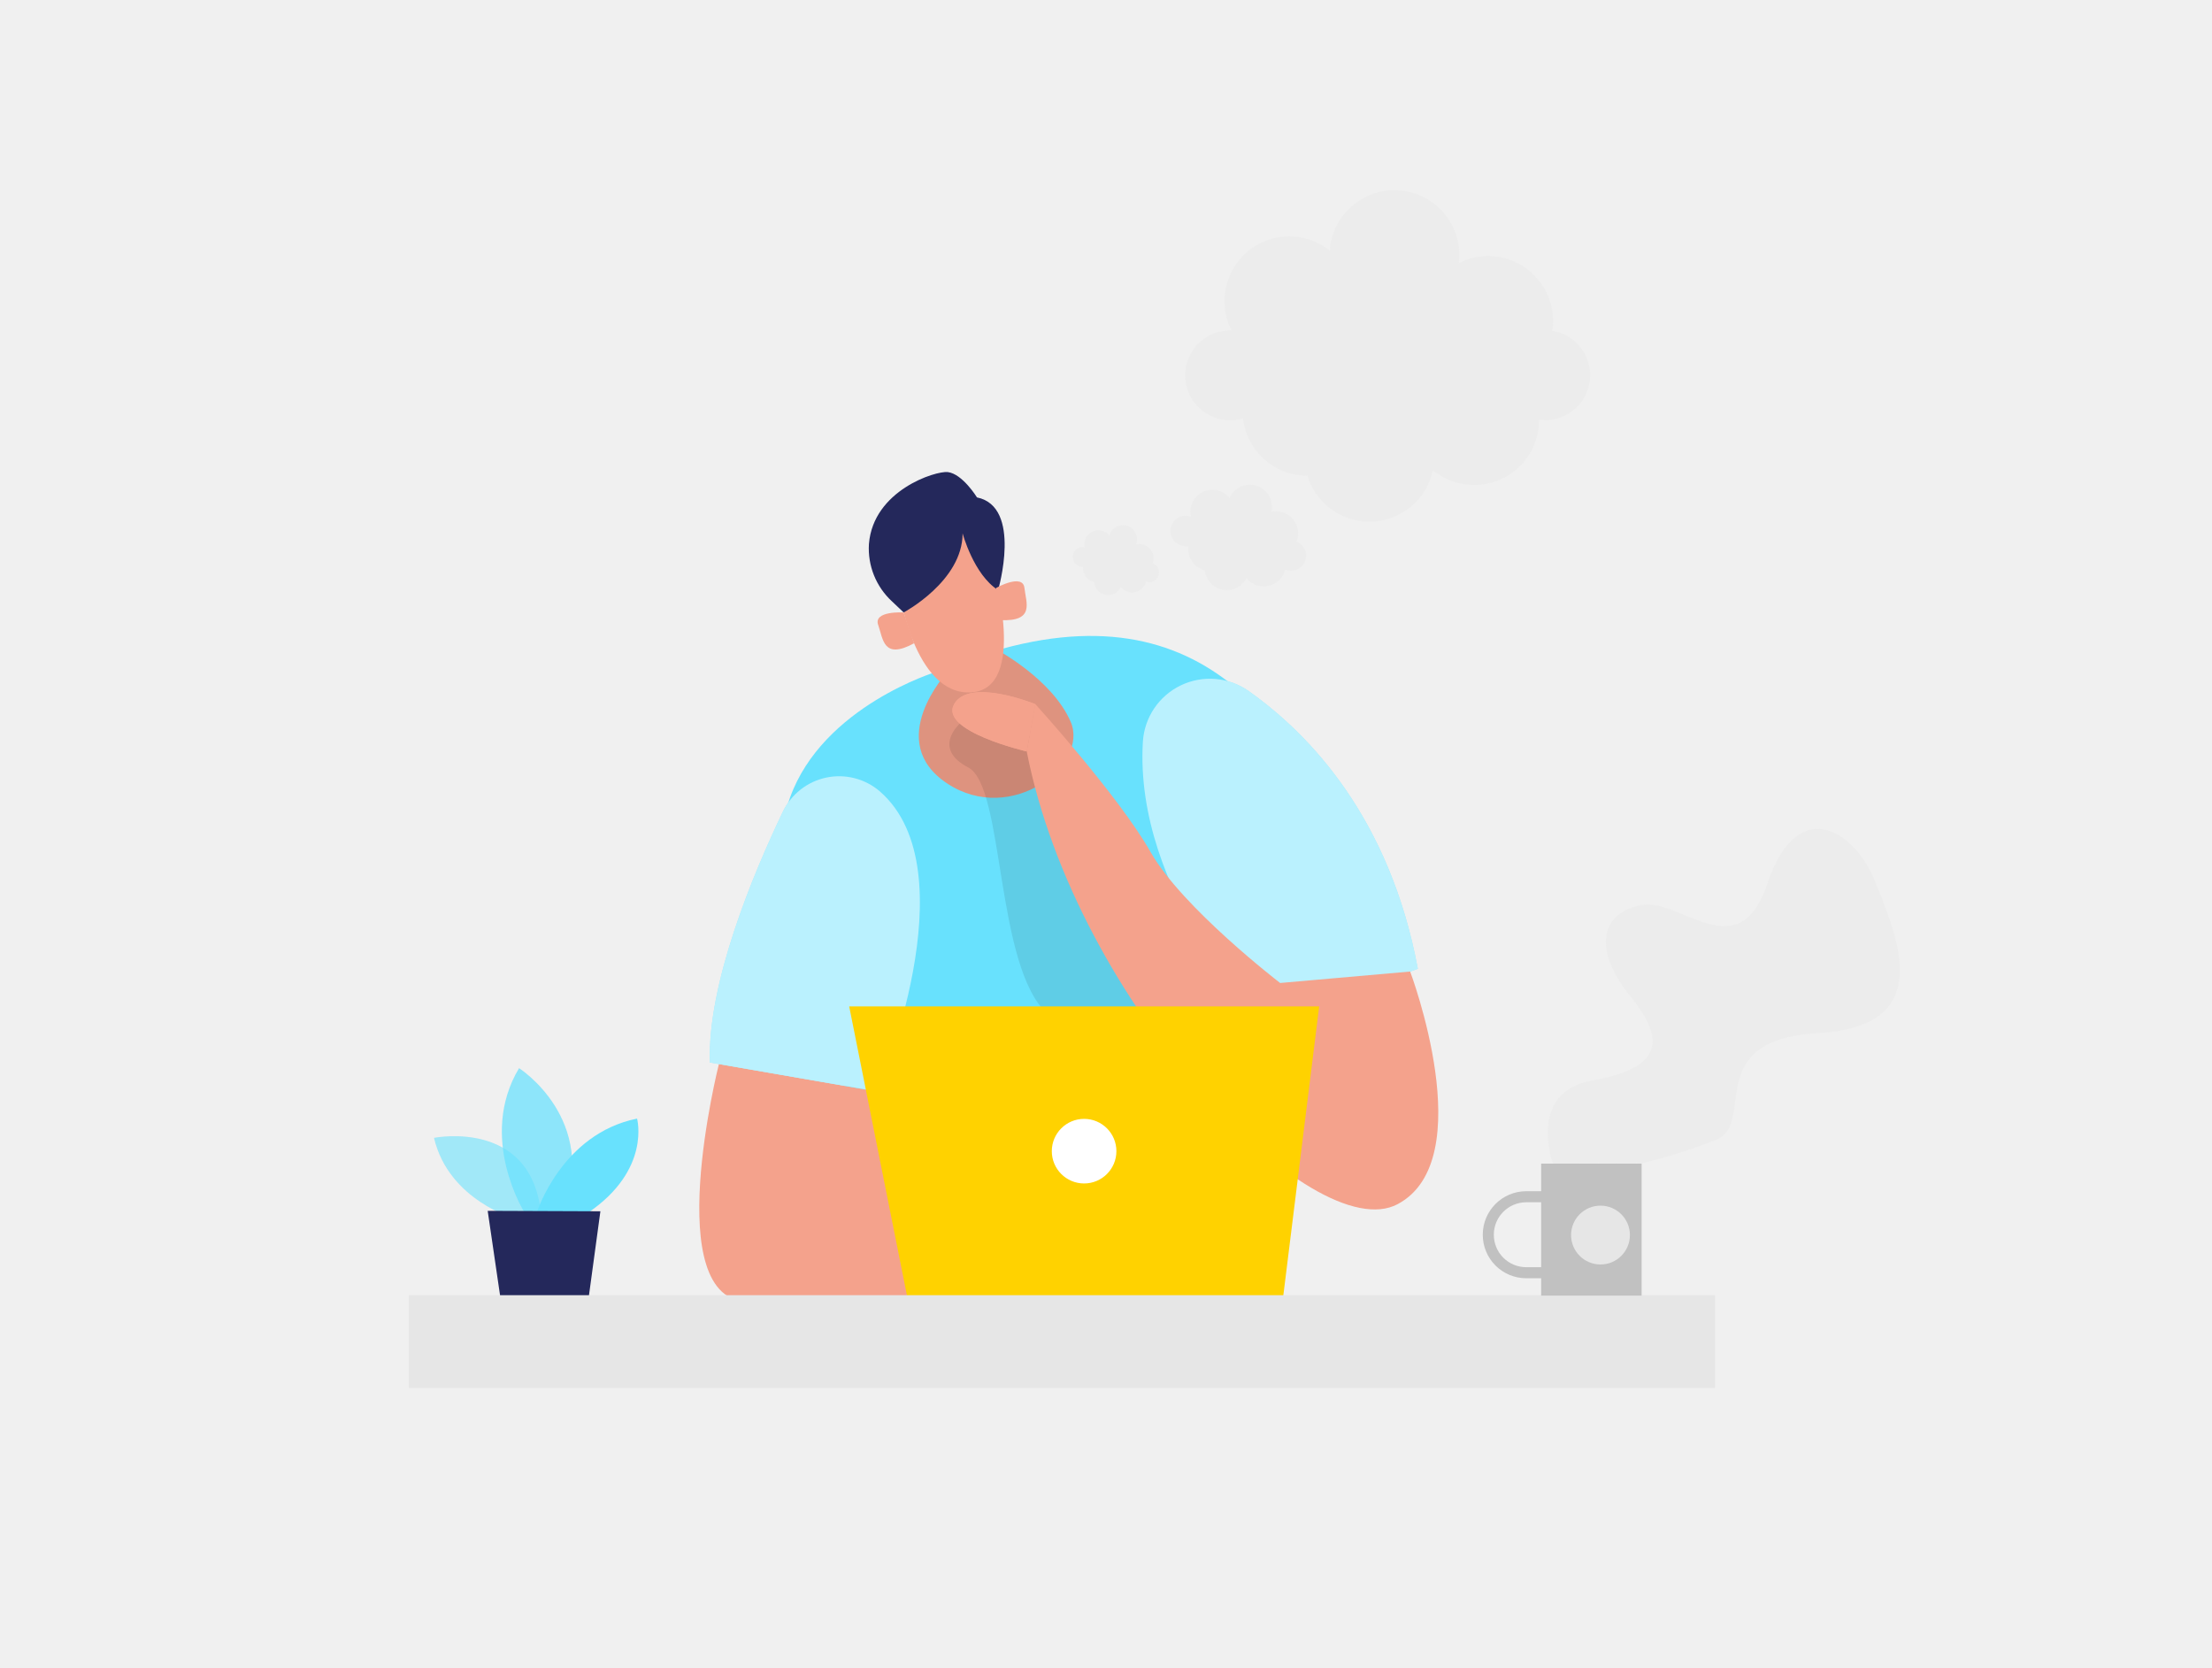
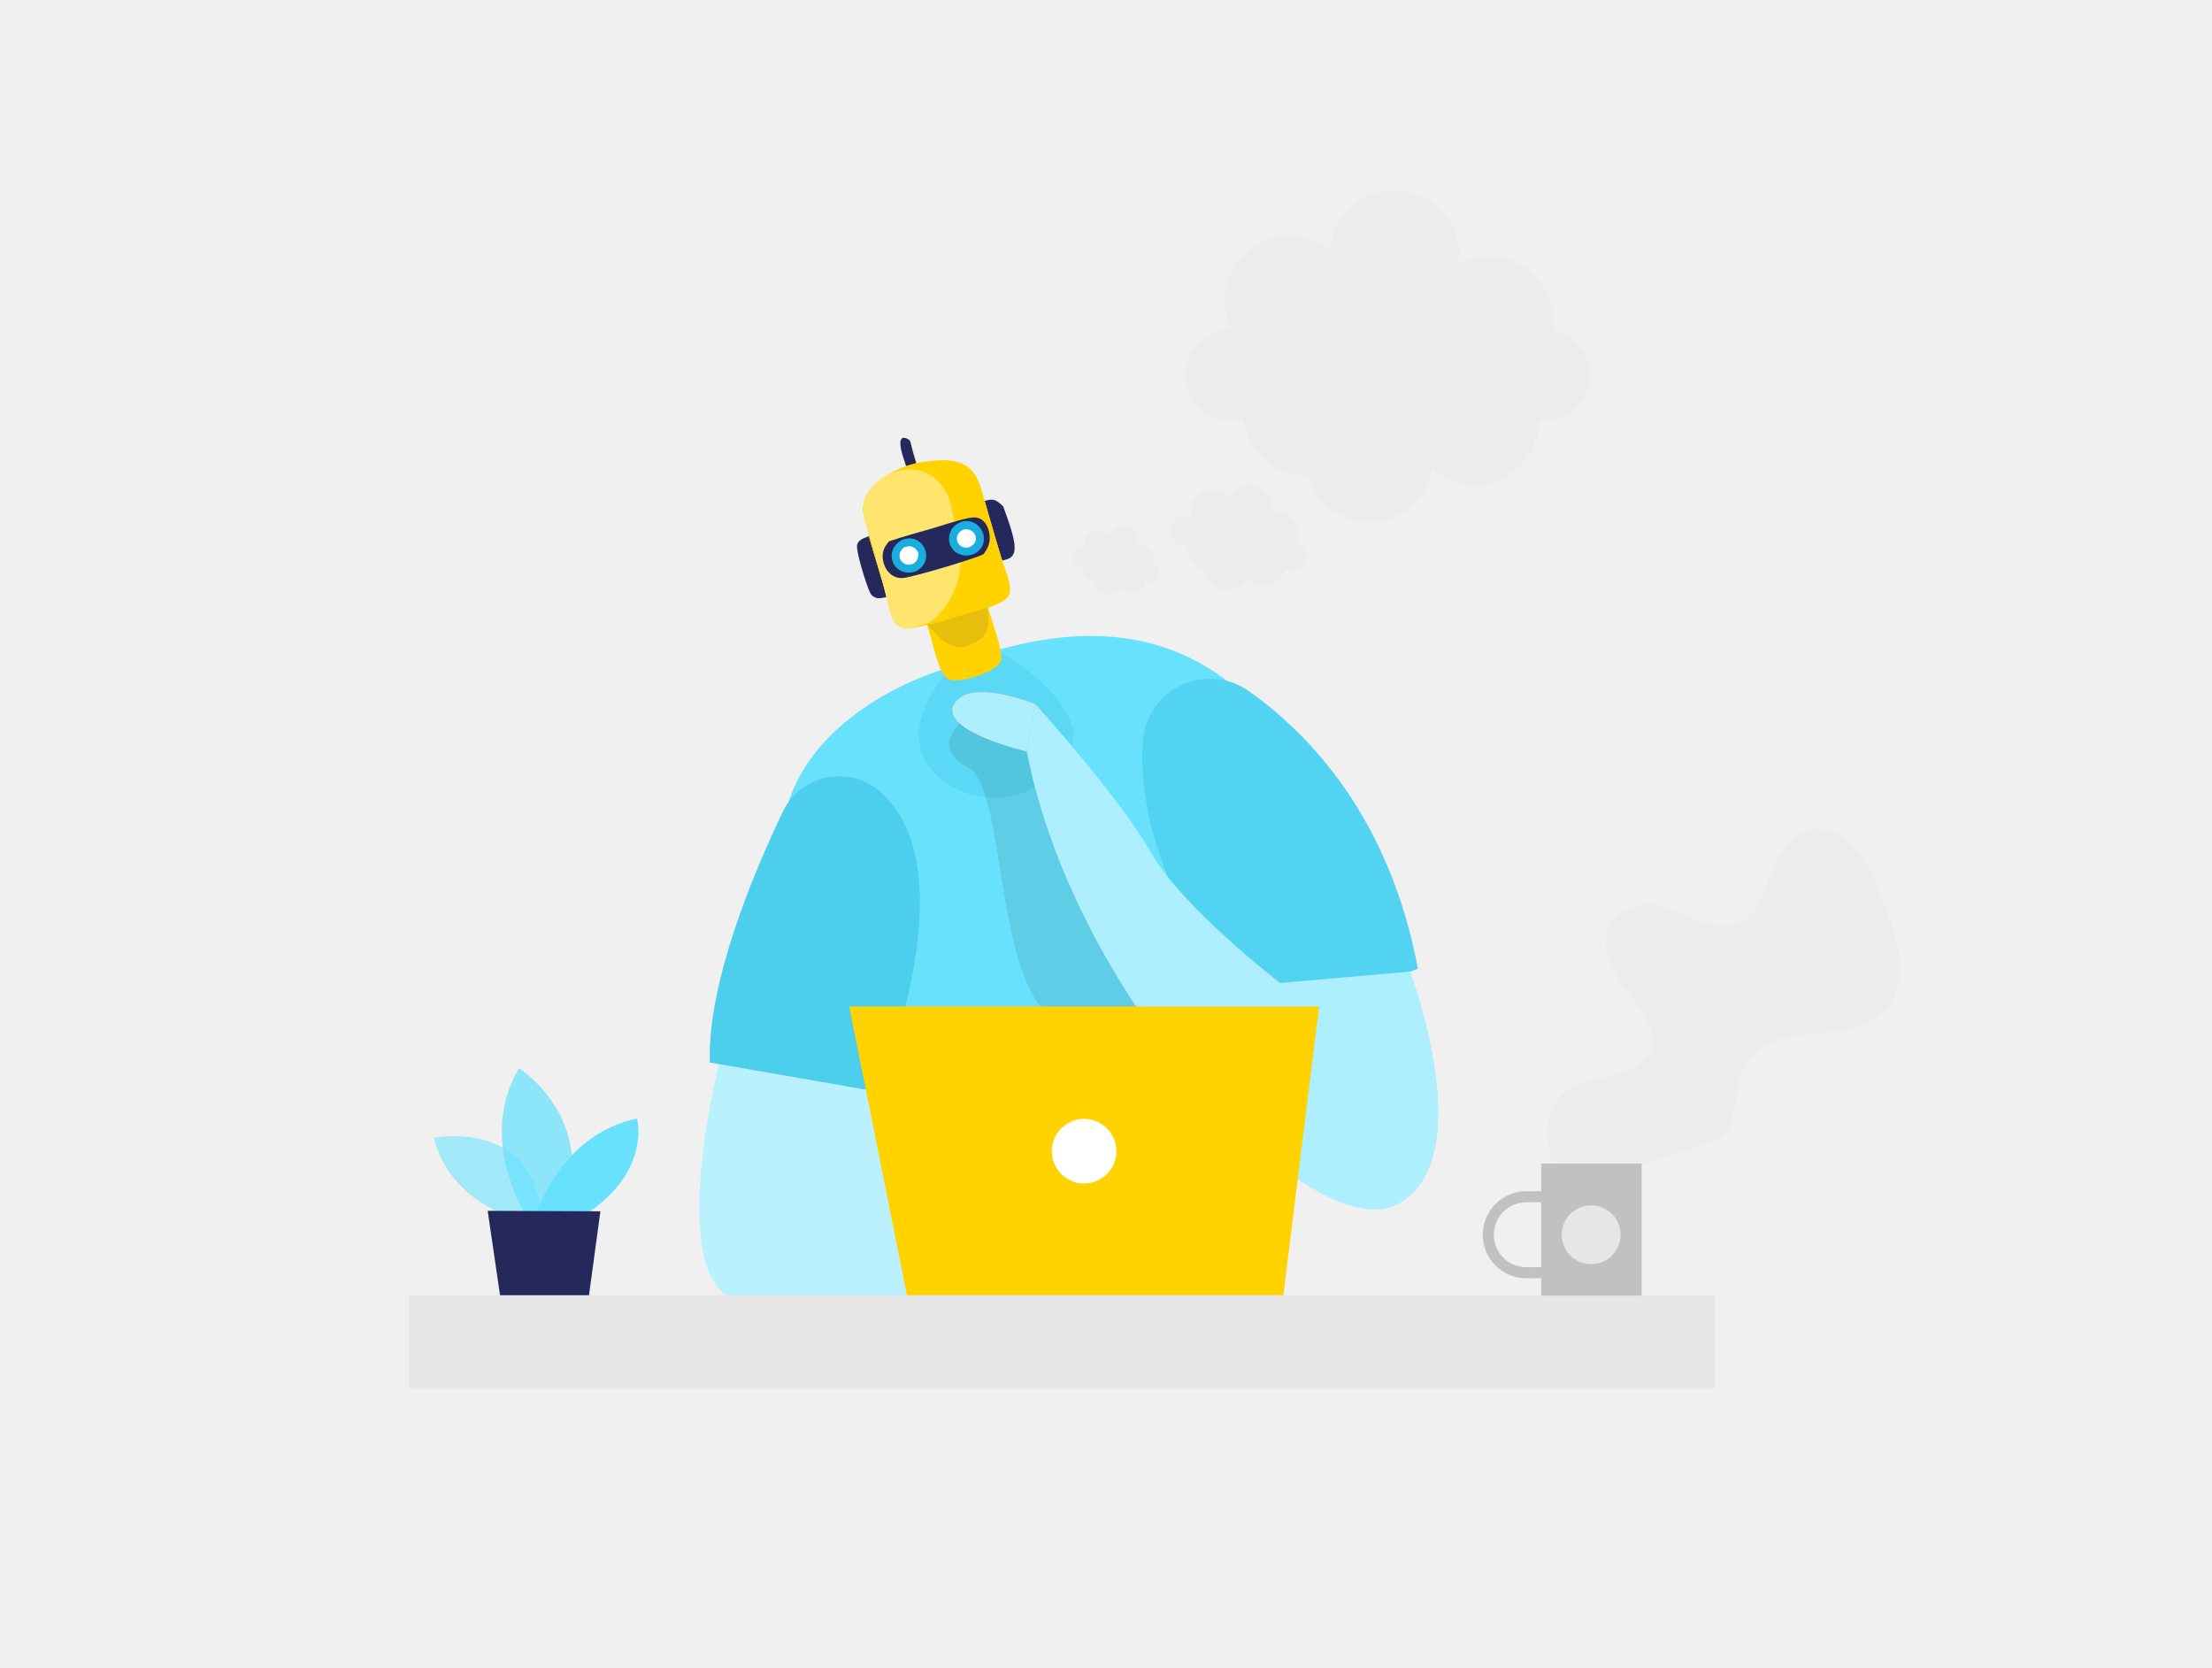
- <svg xmlns="http://www.w3.org/2000/svg" id="Layer_1" data-name="Layer 1" viewBox="0 0 400 300" width="406" height="306" class="illustration styles_illustrationTablet__1DWOa">
-   <path d="M169.38,120.71s-20.58,6.21-26.53,22.8-.58,47.5,23.3,66.28,61.89,3.9,61.89,3.9,26.11-35.27,15.12-60.69S214,101.93,169.38,120.71Z" fill="#68e1fd" />
-   <path d="M130,191.66s-10.88,43,5.46,43,44.24-.62,44.24-.62l-21-37.41Z" fill="#f4a28c" />
-   <path d="M171.31,120.78s-11.61,12.52,0,20.16,25.66-3.4,22.3-11.17-13.48-13.09-13.48-13.09Z" fill="#f4a28c" />
-   <path d="M171.31,120.78s-11.61,12.52,0,20.16,25.66-3.4,22.3-11.17-13.48-13.09-13.48-13.09Z" opacity="0.09" />
-   <path d="M141.55,146.06c-5.36,11.22-13.65,31-13.18,45.32l30.33,5.26s16.92-39.88.41-54.28A11.28,11.28,0,0,0,141.55,146.06Z" fill="#68e1fd" />
-   <path d="M141.55,146.06c-5.36,11.22-13.65,31-13.18,45.32l30.33,5.26s16.92-39.88.41-54.28A11.28,11.28,0,0,0,141.55,146.06Z" fill="#fff" opacity="0.54" />
-   <path d="M225.73,124.17c11.13,7.85,25.57,23,30.66,50.26l-27.72,10.31s-23.66-24.05-22-51.4A12.14,12.14,0,0,1,225.73,124.17Z" fill="#68e1fd" />
-   <path d="M225.73,124.17c11.13,7.85,25.57,23,30.66,50.26l-27.72,10.31s-23.66-24.05-22-51.4A12.14,12.14,0,0,1,225.73,124.17Z" fill="#fff" opacity="0.54" />
-   <path d="M93.36,219.72S81.14,216.39,78.48,205c0,0,18.93-3.82,19.47,15.72Z" fill="#68e1fd" opacity="0.58" />
-   <path d="M94.86,218.51s-8.54-13.5-1-26.11c0,0,14.4,9.14,8,26.14Z" fill="#68e1fd" opacity="0.73" />
-   <path d="M97.06,218.52s4.51-14.25,18.14-17c0,0,2.56,9.25-8.83,17Z" fill="#68e1fd" />
-   <polygon points="88.19 218.2 90.67 235.15 106.27 235.21 108.57 218.28 88.19 218.2" fill="#24285b" />
-   <path d="M162.47,105.51s2.74,19.55,13.13,18.94,4-22.29,4-22.29-1.4-11-7.57-11S157.87,92,162.47,105.51Z" fill="#f4a28c" />
-   <path d="M161.3,108l2.11,2s10.66-5.66,10.66-14.3c0,0,2,7.48,6.42,10.26,0,0,4.42-15.08-3.82-16.76,0,0-2.63-4.28-5.29-4.58-2.16-.25-13.46,3.27-14.25,13A13,13,0,0,0,161.3,108Z" fill="#24285b" />
-   <path d="M163.41,110s-5.52-.34-4.61,2.25.91,6.35,6.49,3.33Z" fill="#f4a28c" />
-   <path d="M173.57,130.1s-5.13,4.48,1.51,7.92,4.81,36.18,14.43,44.65,25.19,3.9,25.19,3.9L196.05,151.3l-3.69-17.63-9.47-1.84Z" opacity="0.09" />
-   <path d="M180.12,105.57s4.83-2.7,5.13,0,1.93,6.12-4.4,5.82Z" fill="#f4a28c" />
-   <path d="M187.2,126.58s-11.91-4.88-14.66,0,13.12,8.55,13.12,8.55Z" fill="#f4a28c" />
-   <path d="M187.2,126.58s-11.91-4.88-14.66,0,13.12,8.55,13.12,8.55Z" fill="#f4a28c" />
-   <path d="M255,174.93S267.84,209,252.72,217s-58.07-35.94-67.06-81.9l1.54-8.55s15.14,16.68,20.86,26.77S231.49,177,231.49,177Z" fill="#f4a28c" />
-   <polygon points="164.24 234.67 153.56 181.23 238.55 181.23 231.75 236.03 164.24 234.67" fill="#ffd200" />
-   <circle cx="196.04" cy="207.41" r="5.84" fill="#fff" />
-   <rect x="73.94" y="233.45" width="236.19" height="16.78" fill="#e6e6e6" />
-   <rect x="278.69" y="209.66" width="18.17" height="23.87" fill="#c1c1c1" />
-   <path d="M282.38,215.65H276a6.87,6.87,0,0,0-6.87,6.87h0a6.86,6.86,0,0,0,6.87,6.87h6.41" fill="none" stroke="#c1c1c1" stroke-miterlimit="10" stroke-width="2" />
-   <circle cx="289.42" cy="222.58" r="5.32" fill="#e6e6e6" />
-   <path d="M280.81,209.66s-4.69-12.86,7-15,14.18-6.41,7-15.27-5-15.27,2.11-16.49,17.54,11.64,22.73-4,15.58-10.06,19.55,0,11,25.94-10.39,27.16-11,16.43-18.62,19.36a105.56,105.56,0,0,1-13.27,4.19Z" fill="#e6e6e6" opacity="0.38" />
-   <path d="M280.69,59.06a11.4,11.4,0,0,0,.15-1.76A11.74,11.74,0,0,0,269.1,45.56a11.59,11.59,0,0,0-5.28,1.27c0-.42.07-.84.07-1.27a11.73,11.73,0,0,0-23.43-1A11.72,11.72,0,0,0,222.68,59h-.23a8.13,8.13,0,1,0,2.32,15.92,11.72,11.72,0,0,0,11.64,10.37,11.74,11.74,0,0,0,22.71-1,11.74,11.74,0,0,0,19.2-9.06s0-.06,0-.09a8.92,8.92,0,0,0,1.16.09,8.13,8.13,0,0,0,1.22-16.16Z" fill="#e6e6e6" opacity="0.38" />
-   <path d="M234.48,97.13a3.77,3.77,0,0,0,.18-.57,4,4,0,0,0-4.8-4.75,2.77,2.77,0,0,0,.12-.41,4,4,0,0,0-7.63-2.11,4,4,0,0,0-7,1.58,3.86,3.86,0,0,0,0,1.79l-.08,0A2.75,2.75,0,1,0,214.08,98a2.36,2.36,0,0,0,.79.07,4,4,0,0,0,3,4.3,4,4,0,0,0,7.54,1.42,4,4,0,0,0,7-1.52v0a2.29,2.29,0,0,0,.37.12,2.74,2.74,0,0,0,1.64-5.22Z" fill="#e6e6e6" opacity="0.38" />
-   <path d="M208.43,101.14c0-.12.08-.24.11-.37a2.54,2.54,0,0,0-1.91-3.06,2.48,2.48,0,0,0-1.18,0,2,2,0,0,0,.08-.26,2.55,2.55,0,0,0-4.92-1.36,2.55,2.55,0,0,0-4.47,1,2.48,2.48,0,0,0,0,1.15h0a1.77,1.77,0,1,0-.29,3.49,2.55,2.55,0,0,0,2,2.77,2.55,2.55,0,0,0,4.85.91,2.56,2.56,0,0,0,4.52-1v0l.24.08a1.77,1.77,0,0,0,1.06-3.36Z" fill="#e6e6e6" opacity="0.38" />
+ <svg xmlns="http://www.w3.org/2000/svg" width="406" height="306" viewBox="0 0 406 306" fill="none">
+   <path d="M171.921 123.271C171.921 123.271 151.032 129.574 144.993 146.413C138.954 163.252 144.404 194.625 168.642 213.687C192.88 232.749 231.461 217.646 231.461 217.646C231.461 217.646 257.962 181.846 246.807 156.045C235.653 130.244 217.21 104.209 171.921 123.271Z" fill="#68E1FD" />
+   <path d="M131.95 195.285C131.95 195.285 120.907 238.93 137.492 238.93C154.077 238.93 182.396 238.3 182.396 238.3L161.081 200.329L131.95 195.285Z" fill="#BAF1FE" />
+   <path d="M173.88 123.342C173.88 123.342 162.096 136.049 173.88 143.804C185.664 151.559 199.925 140.353 196.514 132.467C193.104 124.58 182.832 119.18 182.832 119.18L173.88 123.342Z" fill="#5AD8F5" />
+   <path d="M143.673 149.001C138.233 160.389 129.819 180.466 130.296 195.001L161.081 200.34C161.081 200.34 178.254 159.862 161.497 145.246C160.162 144.094 158.58 143.266 156.873 142.826C155.166 142.386 153.38 142.346 151.655 142.709C149.93 143.073 148.312 143.83 146.928 144.921C145.543 146.012 144.429 147.409 143.673 149.001Z" fill="#68E1FD" />
+   <path opacity="0.54" d="M143.673 149.001C138.233 160.389 129.819 180.466 130.296 195.001L161.081 200.34C161.081 200.34 178.254 159.862 161.497 145.246C160.162 144.094 158.58 143.266 156.873 142.826C155.166 142.386 153.38 142.346 151.655 142.709C149.93 143.073 148.312 143.83 146.928 144.921C145.543 146.012 144.429 147.409 143.673 149.001Z" fill="#34C0E0" />
+   <path d="M229.116 126.783C240.413 134.751 255.069 150.128 260.236 177.797L232.1 188.261C232.1 188.261 208.085 163.851 209.77 136.09C209.912 133.91 210.63 131.807 211.852 129.996C213.074 128.186 214.755 126.732 216.724 125.785C218.693 124.838 220.877 124.431 223.055 124.607C225.232 124.782 227.324 125.533 229.116 126.783Z" fill="#68E1FD" />
+   <path opacity="0.54" d="M229.116 126.783C240.413 134.751 255.069 150.128 260.236 177.797L232.1 188.261C232.1 188.261 208.085 163.851 209.77 136.09C209.912 133.91 210.63 131.807 211.852 129.996C213.074 128.186 214.755 126.732 216.724 125.785C218.693 124.838 220.877 124.431 223.055 124.607C225.232 124.782 227.324 125.533 229.116 126.783Z" fill="#3FC7E7" />
+   <path opacity="0.58" d="M94.76 223.766C94.76 223.766 82.357 220.386 79.657 208.825C79.657 208.825 98.871 204.948 99.419 224.781L94.76 223.766Z" fill="#68E1FD" />
+   <path opacity="0.73" d="M96.283 222.538C96.283 222.538 87.615 208.835 95.268 196.036C95.268 196.036 109.884 205.313 103.388 222.568L96.283 222.538Z" fill="#68E1FD" />
+   <path d="M98.516 222.548C98.516 222.548 103.094 208.084 116.928 205.293C116.928 205.293 119.526 214.682 107.966 222.548H98.516Z" fill="#68E1FD" />
+   <path d="M89.513 222.223L92.03 239.427L107.864 239.488L110.199 222.304L89.513 222.223Z" fill="#24285B" />
+   <path opacity="0.09" d="M176.174 132.802C176.174 132.802 170.967 137.349 177.706 140.841C184.446 144.332 182.588 177.563 192.353 186.16C202.117 194.757 217.92 190.119 217.92 190.119L198.991 154.32L195.245 136.425L185.633 134.558L176.174 132.802Z" fill="black" />
+   <path d="M190.008 129.229C190.008 129.229 177.919 124.276 175.128 129.229C172.337 134.182 188.445 137.907 188.445 137.907L190.008 129.229Z" fill="#F4A28C" />
+   <path d="M190.008 129.229C190.008 129.229 177.919 124.276 175.128 129.229C172.337 134.182 188.445 137.907 188.445 137.907L190.008 129.229Z" fill="#ADEFFE" />
+   <path d="M258.825 178.304C258.825 178.304 271.858 212.885 256.511 221.005C241.164 229.125 197.57 184.526 188.445 137.876L190.008 129.198C190.008 129.198 205.375 146.128 211.181 156.37C216.987 166.611 234.962 180.405 234.962 180.405L258.825 178.304Z" fill="#ADEFFE" />
+   <path d="M166.703 238.94L155.863 184.698H242.128L235.226 240.32L166.703 238.94Z" fill="#FFD200" />
+   <path d="M198.981 217.199C202.254 217.199 204.908 214.545 204.908 211.271C204.908 207.998 202.254 205.344 198.981 205.344C195.707 205.344 193.053 207.998 193.053 211.271C193.053 214.545 195.707 217.199 198.981 217.199Z" fill="white" />
+   <path d="M314.782 237.702H75.049V254.733H314.782V237.702Z" fill="#E6E6E6" />
+   <path d="M301.313 213.555H282.87V237.783H301.313V213.555Z" fill="#C1C1C1" />
+   <path d="M286.616 219.635H280.14C278.291 219.635 276.517 220.369 275.209 221.677C273.902 222.985 273.167 224.758 273.167 226.608C273.166 227.524 273.345 228.431 273.695 229.278C274.045 230.124 274.559 230.894 275.206 231.541C275.854 232.189 276.623 232.703 277.47 233.053C278.317 233.403 279.224 233.582 280.14 233.581H286.646" stroke="#C1C1C1" stroke-width="2.03" stroke-miterlimit="10" />
+   <path d="M292.046 232.008C295.028 232.008 297.446 229.59 297.446 226.608C297.446 223.626 295.028 221.208 292.046 221.208C289.064 221.208 286.646 223.626 286.646 226.608C286.646 229.59 289.064 232.008 292.046 232.008Z" fill="#E6E6E6" />
+   <path opacity="0.38" d="M285.022 213.555C285.022 213.555 280.262 200.502 292.127 198.33C303.992 196.158 306.52 191.824 299.232 182.831C291.944 173.838 294.157 167.332 301.374 166.093C308.59 164.855 319.177 177.908 324.445 162.033C329.713 146.159 340.258 151.823 344.288 162.033C348.317 172.244 355.453 188.363 333.742 189.601C312.031 190.839 322.577 206.277 314.843 209.251C310.452 210.964 305.952 212.384 301.374 213.504L285.022 213.555Z" fill="#E6E6E6" />
+   <path opacity="0.38" d="M284.9 60.696C284.997 60.105 285.048 59.508 285.053 58.91C285.053 55.749 283.797 52.718 281.562 50.484C279.328 48.249 276.297 46.993 273.136 46.993C271.273 46.993 269.436 47.434 267.777 48.282C267.777 47.856 267.848 47.43 267.848 46.993C267.896 43.892 266.732 40.895 264.604 38.639C262.475 36.383 259.55 35.046 256.451 34.914C253.353 34.782 250.325 35.864 248.012 37.931C245.699 39.997 244.283 42.884 244.067 45.978C241.946 44.282 239.308 43.362 236.592 43.373C233.876 43.383 231.245 44.322 229.137 46.034C227.029 47.746 225.57 50.129 225.003 52.785C224.436 55.441 224.795 58.211 226.02 60.635H225.787C224.602 60.634 223.431 60.888 222.353 61.38C221.275 61.872 220.316 62.591 219.541 63.486C218.765 64.382 218.192 65.435 217.859 66.572C217.527 67.709 217.443 68.904 217.614 70.077C217.785 71.249 218.207 72.371 218.85 73.366C219.493 74.361 220.343 75.206 221.341 75.844C222.34 76.481 223.465 76.895 224.638 77.059C225.811 77.224 227.006 77.133 228.141 76.794C228.478 79.692 229.867 82.365 232.045 84.306C234.223 86.246 237.039 87.319 239.956 87.319C240.729 89.845 242.319 92.041 244.477 93.565C246.634 95.088 249.236 95.852 251.874 95.736C254.513 95.619 257.038 94.63 259.053 92.923C261.068 91.216 262.459 88.888 263.007 86.304C264.75 87.739 266.866 88.649 269.107 88.928C271.348 89.207 273.622 88.844 275.664 87.88C277.706 86.916 279.432 85.392 280.642 83.485C281.851 81.578 282.494 79.367 282.495 77.109C282.495 77.109 282.495 77.048 282.495 77.017C282.885 77.073 283.278 77.104 283.672 77.109C285.744 77.096 287.736 76.304 289.251 74.89C290.766 73.476 291.694 71.544 291.85 69.478C292.006 67.412 291.379 65.362 290.093 63.737C288.807 62.112 286.957 61.03 284.91 60.706L284.9 60.696Z" fill="#E6E6E6" />
+   <path opacity="0.38" d="M237.997 99.337C238.073 99.149 238.134 98.956 238.18 98.758C238.325 98.091 238.3 97.397 238.105 96.741C237.911 96.086 237.554 95.49 237.069 95.009C236.583 94.528 235.983 94.178 235.326 93.991C234.668 93.803 233.974 93.785 233.308 93.937C233.359 93.802 233.4 93.663 233.43 93.521C233.551 92.553 233.321 91.574 232.78 90.763C232.239 89.951 231.424 89.361 230.484 89.102C229.544 88.841 228.541 88.929 227.66 89.347C226.779 89.765 226.078 90.487 225.685 91.379C225.209 90.79 224.577 90.346 223.861 90.097C223.145 89.848 222.373 89.805 221.634 89.971C220.895 90.138 220.217 90.509 219.677 91.041C219.137 91.573 218.757 92.246 218.58 92.983C218.438 93.58 218.438 94.203 218.58 94.8H218.499C218.128 94.676 217.736 94.632 217.347 94.669C216.958 94.707 216.582 94.826 216.242 95.018C215.901 95.211 215.606 95.472 215.373 95.786C215.14 96.1 214.976 96.459 214.891 96.841C214.806 97.222 214.802 97.617 214.88 98C214.957 98.383 215.114 98.745 215.34 99.064C215.566 99.382 215.857 99.65 216.193 99.849C216.529 100.048 216.903 100.175 217.291 100.22C217.553 100.289 217.824 100.313 218.093 100.291C217.99 101.263 218.241 102.24 218.801 103.042C219.36 103.844 220.19 104.417 221.138 104.656C221.226 105.527 221.594 106.347 222.187 106.992C222.78 107.638 223.565 108.074 224.426 108.236C225.287 108.398 226.177 108.278 226.964 107.892C227.751 107.507 228.392 106.877 228.791 106.097C229.263 106.687 229.891 107.133 230.603 107.385C231.315 107.638 232.083 107.687 232.822 107.526C233.56 107.366 234.239 107.003 234.782 106.478C235.325 105.953 235.711 105.287 235.896 104.554C236.018 104.605 236.143 104.646 236.272 104.676C236.961 104.851 237.691 104.756 238.311 104.409C238.932 104.063 239.397 103.492 239.61 102.814C239.823 102.136 239.768 101.402 239.457 100.763C239.146 100.124 238.602 99.628 237.936 99.378L237.997 99.337Z" fill="#E6E6E6" />
+   <path opacity="0.38" d="M211.557 103.407C211.557 103.285 211.638 103.163 211.668 103.031C211.746 102.7 211.758 102.357 211.703 102.021C211.647 101.685 211.526 101.363 211.346 101.075C211.166 100.786 210.93 100.536 210.653 100.338C210.375 100.141 210.062 100.001 209.73 99.925C209.336 99.829 208.925 99.829 208.532 99.925C208.565 99.84 208.592 99.751 208.613 99.662C208.796 98.999 208.709 98.292 208.37 97.694C208.031 97.096 207.469 96.658 206.806 96.475C206.144 96.291 205.436 96.379 204.839 96.718C204.241 97.057 203.802 97.619 203.619 98.281C203.316 97.903 202.914 97.618 202.457 97.457C202 97.297 201.507 97.268 201.034 97.374C200.561 97.479 200.128 97.716 199.783 98.055C199.438 98.395 199.195 98.825 199.082 99.296C198.991 99.68 198.991 100.08 199.082 100.463C198.831 100.405 198.57 100.401 198.317 100.452C198.064 100.503 197.825 100.608 197.616 100.76C197.408 100.912 197.234 101.107 197.108 101.332C196.981 101.557 196.904 101.807 196.883 102.064C196.862 102.321 196.896 102.58 196.984 102.823C197.071 103.066 197.21 103.287 197.391 103.471C197.572 103.655 197.79 103.798 198.031 103.891C198.272 103.983 198.53 104.022 198.788 104.006C198.718 104.643 198.887 105.282 199.262 105.802C199.637 106.321 200.192 106.683 200.818 106.817C200.858 107.389 201.086 107.93 201.467 108.358C201.848 108.786 202.36 109.075 202.922 109.181C203.485 109.286 204.067 109.202 204.577 108.942C205.087 108.681 205.496 108.259 205.741 107.741C206.042 108.13 206.448 108.426 206.911 108.593C207.374 108.761 207.875 108.793 208.356 108.687C208.837 108.58 209.277 108.34 209.627 107.992C209.976 107.645 210.219 107.206 210.328 106.726L210.572 106.807C211.009 106.899 211.464 106.826 211.849 106.601C212.235 106.376 212.522 106.016 212.657 105.59C212.791 105.164 212.762 104.704 212.576 104.299C212.389 103.893 212.058 103.572 211.648 103.397L211.557 103.407Z" fill="#E6E6E6" />
+   <path d="M166.309 85.543C165.917 84.281 165.337 82.863 165.255 81.545C165.222 81.024 165.275 80.757 165.61 80.372C166.036 80.32 166.333 80.394 166.717 80.613C167.04 80.797 167.102 81.106 167.195 81.439C167.473 82.644 167.825 83.817 168.189 84.999L166.309 85.543Z" fill="#25285B" />
+   <path d="M162.736 109.579C162.104 109.702 161.326 109.924 160.701 109.682C160.108 109.453 159.88 109.162 159.615 108.6C159.033 107.363 156.942 100.821 157.351 99.86C157.727 98.975 158.649 98.708 159.479 98.428C160.533 102.148 161.753 105.844 162.736 109.579Z" fill="#25285B" />
+   <path d="M180.725 91.933C181.5 91.733 182.209 91.521 182.95 91.973C183.379 92.235 183.77 92.622 184.145 92.958C184.767 94.893 186.884 99.813 186.027 101.647C185.776 102.186 185.374 102.475 184.819 102.648C184.532 102.736 184.243 102.817 183.952 102.891C182.807 99.265 181.799 95.583 180.725 91.933Z" fill="#25285B" />
+   <path d="M169.953 113.908C173.873 113.689 177.238 111.223 181.117 110.922L181.786 112.934C182.514 115.335 183.864 118.945 183.791 121.171C182.847 123.466 176.457 125.296 174.42 124.766C173.862 124.621 173.549 124.409 173.041 123.517C172.019 121.725 171.333 118.728 170.73 116.597L169.953 113.908Z" fill="#FFD200" />
+   <path d="M177.897 118.427C174.158 119.882 171.69 116.073 170.179 114.663L181.334 111.522C181.092 113.224 182.847 116.501 177.897 118.427Z" fill="#E5BF0B" />
+   <path d="M168.189 84.998C167.825 83.817 167.473 82.644 167.195 81.439L168.244 84.964C171.177 84.522 175.089 83.808 177.655 85.725C179.619 87.191 180.081 89.713 180.726 91.934C181.799 95.583 182.808 99.265 183.952 102.892C184.406 104.405 185.944 107.778 185.202 109.214C184.564 110.45 182.557 111.089 181.301 111.545C177.545 112.263 173.966 114.002 170.182 114.685C168.715 114.999 166.411 115.739 165.03 114.929C163.608 114.095 163.162 111.112 162.737 109.58C161.753 105.844 160.533 102.149 159.479 98.429C159.127 95.713 157.631 93.953 158.939 91.125C160.243 88.308 163.542 86.575 166.309 85.543L168.189 84.998Z" fill="#FFD200" />
+   <path d="M159.864 99.175C159.56 98.037 159.225 97.163 158.932 96.023C158.537 94.463 158.27 93.166 158.725 91.835C160.124 87.747 165.185 85.113 169.29 86.503C169.29 86.503 171.745 87.066 173.453 89.965C174.837 92.316 174.979 95.596 175.342 96.172C175.019 97.425 174.861 98.746 175.317 100.239C175.575 101.086 175.955 101.823 176.415 102.495C176.292 103.423 176.239 104.374 176.076 105.281C175.535 108.307 174.188 110.656 172.606 112.478C171.428 113.833 170.698 114.305 169.006 114.772C167.704 115.132 166.134 116.015 164.707 114.721C163.137 113.295 162.832 109.864 162.23 107.621C161.298 104.333 160.826 102.453 159.864 99.175Z" fill="#FFE56E" />
+   <path d="M163.179 99.349C165.817 98.438 168.566 97.732 171.245 96.941C173.381 96.311 175.58 95.512 177.765 95.084C178.629 94.914 179.463 94.849 180.217 95.392C181.067 96.005 181.485 97.114 181.623 98.122C181.821 99.565 181.341 100.601 180.508 101.713C178.747 102.608 167.863 105.821 165.904 106.062C164.985 106.175 164.157 105.943 163.435 105.346C162.591 104.649 162.117 103.504 162.02 102.425C161.908 101.16 162.386 100.273 163.179 99.349Z" fill="#25285B" />
+   <path d="M174.319 98.135C175.907 97.61 177.536 97.176 179.141 96.705C179.428 97.641 179.704 98.58 179.97 99.522C178.493 100.207 176.717 100.571 175.147 101.023L174.319 98.135Z" fill="#FFD200" />
+   <path d="M164.176 101.072C165.689 100.61 167.214 100.185 168.734 99.745C168.982 100.533 169.612 101.954 169.397 102.724L164.705 104.109C164.432 103.207 164.067 102.258 163.968 101.321L164.176 101.072Z" fill="#FFD200" />
+   <path d="M165.474 99.125C166.216 98.851 166.849 98.691 167.635 98.886C168.458 99.09 169.145 99.647 169.564 100.375C169.59 100.421 169.616 100.467 169.64 100.514C169.664 100.561 169.687 100.608 169.709 100.656C169.731 100.704 169.751 100.753 169.771 100.802C169.79 100.851 169.808 100.9 169.825 100.95C169.842 101 169.858 101.051 169.872 101.101C169.887 101.152 169.9 101.203 169.912 101.254C169.923 101.306 169.934 101.358 169.943 101.409C169.953 101.461 169.961 101.513 169.967 101.566C169.974 101.618 169.98 101.671 169.984 101.723C169.988 101.776 169.991 101.828 169.992 101.881C169.994 101.934 169.994 101.987 169.993 102.04C169.992 102.092 169.989 102.145 169.986 102.198C169.982 102.25 169.977 102.303 169.971 102.355C169.964 102.408 169.957 102.46 169.948 102.512C169.939 102.564 169.929 102.616 169.917 102.667C169.906 102.719 169.893 102.77 169.879 102.821C169.615 103.757 169.01 104.348 168.187 104.822C167.533 105.063 166.897 105.164 166.204 105.035C165.387 104.883 164.626 104.416 164.166 103.722C164.138 103.678 164.11 103.633 164.084 103.588C164.057 103.543 164.032 103.497 164.008 103.45C163.984 103.403 163.961 103.356 163.94 103.309C163.918 103.261 163.897 103.213 163.878 103.164C163.859 103.115 163.841 103.066 163.824 103.016C163.808 102.967 163.792 102.917 163.778 102.866C163.764 102.816 163.751 102.765 163.739 102.714C163.728 102.663 163.717 102.611 163.708 102.56C163.699 102.508 163.692 102.456 163.685 102.404C163.679 102.352 163.674 102.3 163.67 102.248C163.666 102.196 163.664 102.143 163.663 102.091C163.662 102.038 163.662 101.986 163.663 101.934C163.665 101.881 163.668 101.829 163.672 101.776C163.676 101.724 163.682 101.672 163.689 101.62C163.696 101.568 163.704 101.516 163.713 101.465C163.723 101.413 163.734 101.362 163.746 101.311C163.982 100.292 164.617 99.67 165.474 99.125Z" fill="#1AAEE0" />
+   <path d="M174.653 97.126C175.285 96.342 176.048 95.753 177.08 95.645C177.132 95.64 177.184 95.636 177.236 95.633C177.288 95.631 177.34 95.63 177.392 95.63C177.444 95.63 177.496 95.632 177.548 95.635C177.6 95.637 177.652 95.641 177.704 95.647C177.755 95.652 177.807 95.659 177.858 95.666C177.91 95.674 177.961 95.684 178.012 95.694C178.063 95.704 178.113 95.716 178.164 95.729C178.214 95.742 178.264 95.756 178.314 95.772C178.363 95.787 178.413 95.804 178.461 95.822C178.51 95.84 178.558 95.859 178.606 95.879C178.654 95.899 178.701 95.921 178.748 95.944C178.795 95.966 178.841 95.99 178.886 96.015C178.932 96.04 178.977 96.066 179.021 96.093C179.065 96.12 179.108 96.149 179.151 96.178C179.194 96.207 179.236 96.238 179.277 96.269C179.318 96.301 179.359 96.333 179.398 96.367C179.441 96.401 179.482 96.437 179.522 96.474C179.563 96.511 179.602 96.549 179.64 96.588C179.679 96.627 179.716 96.666 179.753 96.707C179.789 96.748 179.825 96.79 179.859 96.832C179.893 96.875 179.927 96.918 179.959 96.962C179.991 97.006 180.022 97.051 180.052 97.097C180.082 97.142 180.111 97.189 180.138 97.236C180.166 97.283 180.192 97.331 180.217 97.379C180.242 97.428 180.266 97.477 180.289 97.526C180.312 97.576 180.333 97.626 180.353 97.677C180.374 97.728 180.393 97.779 180.41 97.831C180.428 97.882 180.444 97.934 180.459 97.987C180.474 98.039 180.488 98.092 180.5 98.145C180.513 98.199 180.524 98.252 180.534 98.306C180.543 98.359 180.552 98.413 180.559 98.468C180.566 98.522 180.571 98.576 180.575 98.63C180.639 99.414 180.411 100.209 179.894 100.812C179.33 101.469 178.456 101.882 177.595 101.949C176.772 102.012 175.985 101.748 175.313 101.286C174.895 100.889 174.561 100.438 174.357 99.895C173.997 98.939 174.244 98.02 174.653 97.126Z" fill="#1AAEE0" />
+   <path d="M176.772 97.199C177.08 97.135 177.37 97.103 177.681 97.169C178.17 97.273 178.608 97.547 178.876 97.972C178.905 98.018 178.932 98.065 178.956 98.114C178.98 98.163 179.002 98.212 179.021 98.263C179.04 98.314 179.057 98.366 179.071 98.418C179.085 98.471 179.096 98.524 179.104 98.578C179.112 98.632 179.118 98.686 179.12 98.74C179.123 98.794 179.123 98.849 179.12 98.903C179.117 98.957 179.111 99.011 179.103 99.065C179.094 99.119 179.083 99.172 179.069 99.225C178.911 99.802 178.499 100.123 178 100.399C177.669 100.48 177.353 100.546 177.011 100.482C176.952 100.471 176.893 100.457 176.836 100.44C176.778 100.424 176.721 100.404 176.666 100.381C176.611 100.358 176.556 100.332 176.504 100.303C176.451 100.275 176.4 100.243 176.351 100.209C176.301 100.175 176.254 100.139 176.209 100.1C176.163 100.061 176.12 100.019 176.079 99.975C176.038 99.932 176 99.886 175.964 99.838C175.928 99.791 175.894 99.741 175.863 99.69C175.836 99.642 175.81 99.593 175.787 99.543C175.764 99.492 175.743 99.441 175.725 99.389C175.707 99.336 175.692 99.283 175.679 99.229C175.666 99.175 175.656 99.121 175.649 99.066C175.642 99.011 175.637 98.956 175.635 98.901C175.633 98.846 175.634 98.79 175.638 98.735C175.641 98.68 175.647 98.625 175.656 98.57C175.665 98.515 175.677 98.461 175.691 98.408C175.853 97.813 176.254 97.478 176.772 97.199Z" fill="white" />
+   <path d="M165.963 100.443C166.375 100.304 166.76 100.202 167.2 100.288C167.845 100.414 168.188 100.863 168.534 101.369C168.544 101.579 168.548 101.79 168.533 102.001C168.485 102.64 168.192 103.023 167.726 103.425C167.434 103.541 167.125 103.643 166.807 103.641C166.746 103.641 166.685 103.638 166.625 103.631C166.564 103.624 166.504 103.615 166.444 103.602C166.385 103.589 166.326 103.573 166.268 103.554C166.21 103.535 166.153 103.513 166.097 103.488C166.042 103.463 165.988 103.436 165.935 103.405C165.882 103.374 165.831 103.341 165.782 103.305C165.733 103.269 165.686 103.231 165.641 103.19C165.596 103.149 165.553 103.106 165.512 103.061C165.476 103.021 165.442 102.978 165.41 102.934C165.379 102.89 165.349 102.845 165.322 102.798C165.295 102.751 165.27 102.703 165.248 102.653C165.225 102.604 165.205 102.553 165.188 102.502C165.17 102.451 165.156 102.398 165.143 102.346C165.131 102.293 165.122 102.239 165.115 102.185C165.108 102.132 165.104 102.078 165.103 102.023C165.101 101.969 165.102 101.915 165.106 101.861C165.152 101.227 165.498 100.828 165.963 100.443Z" fill="white" />
</svg>
